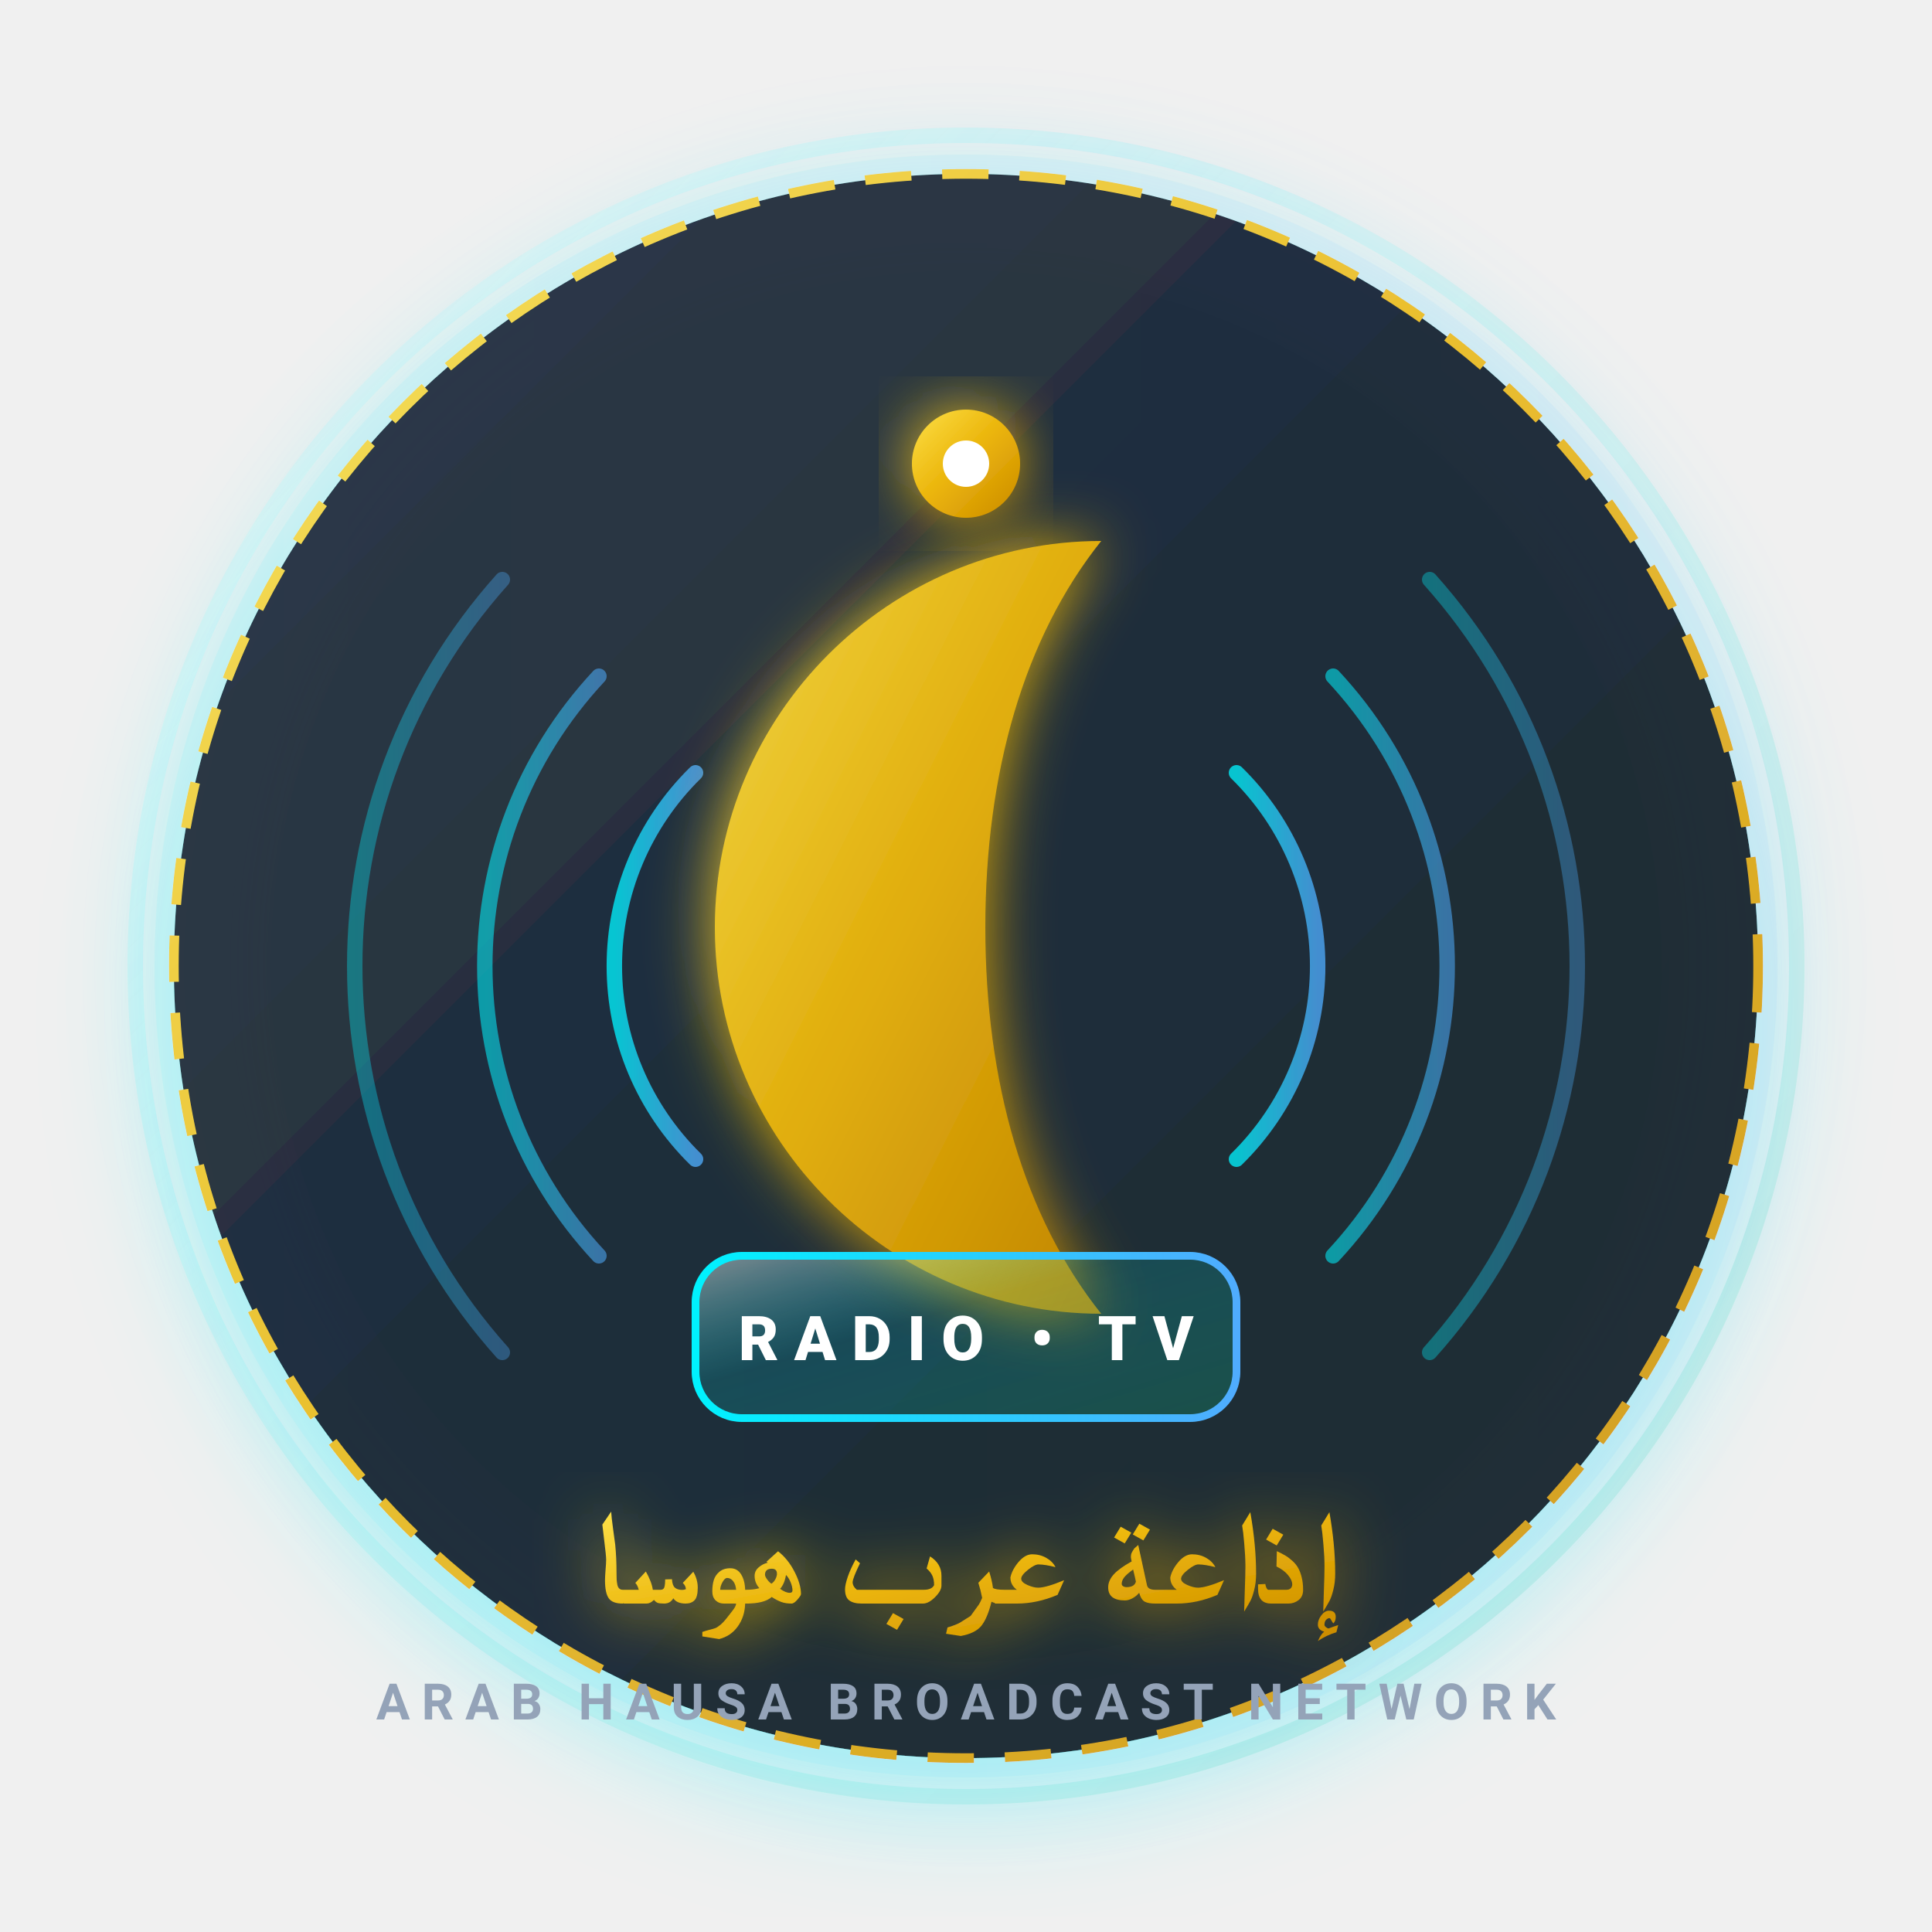
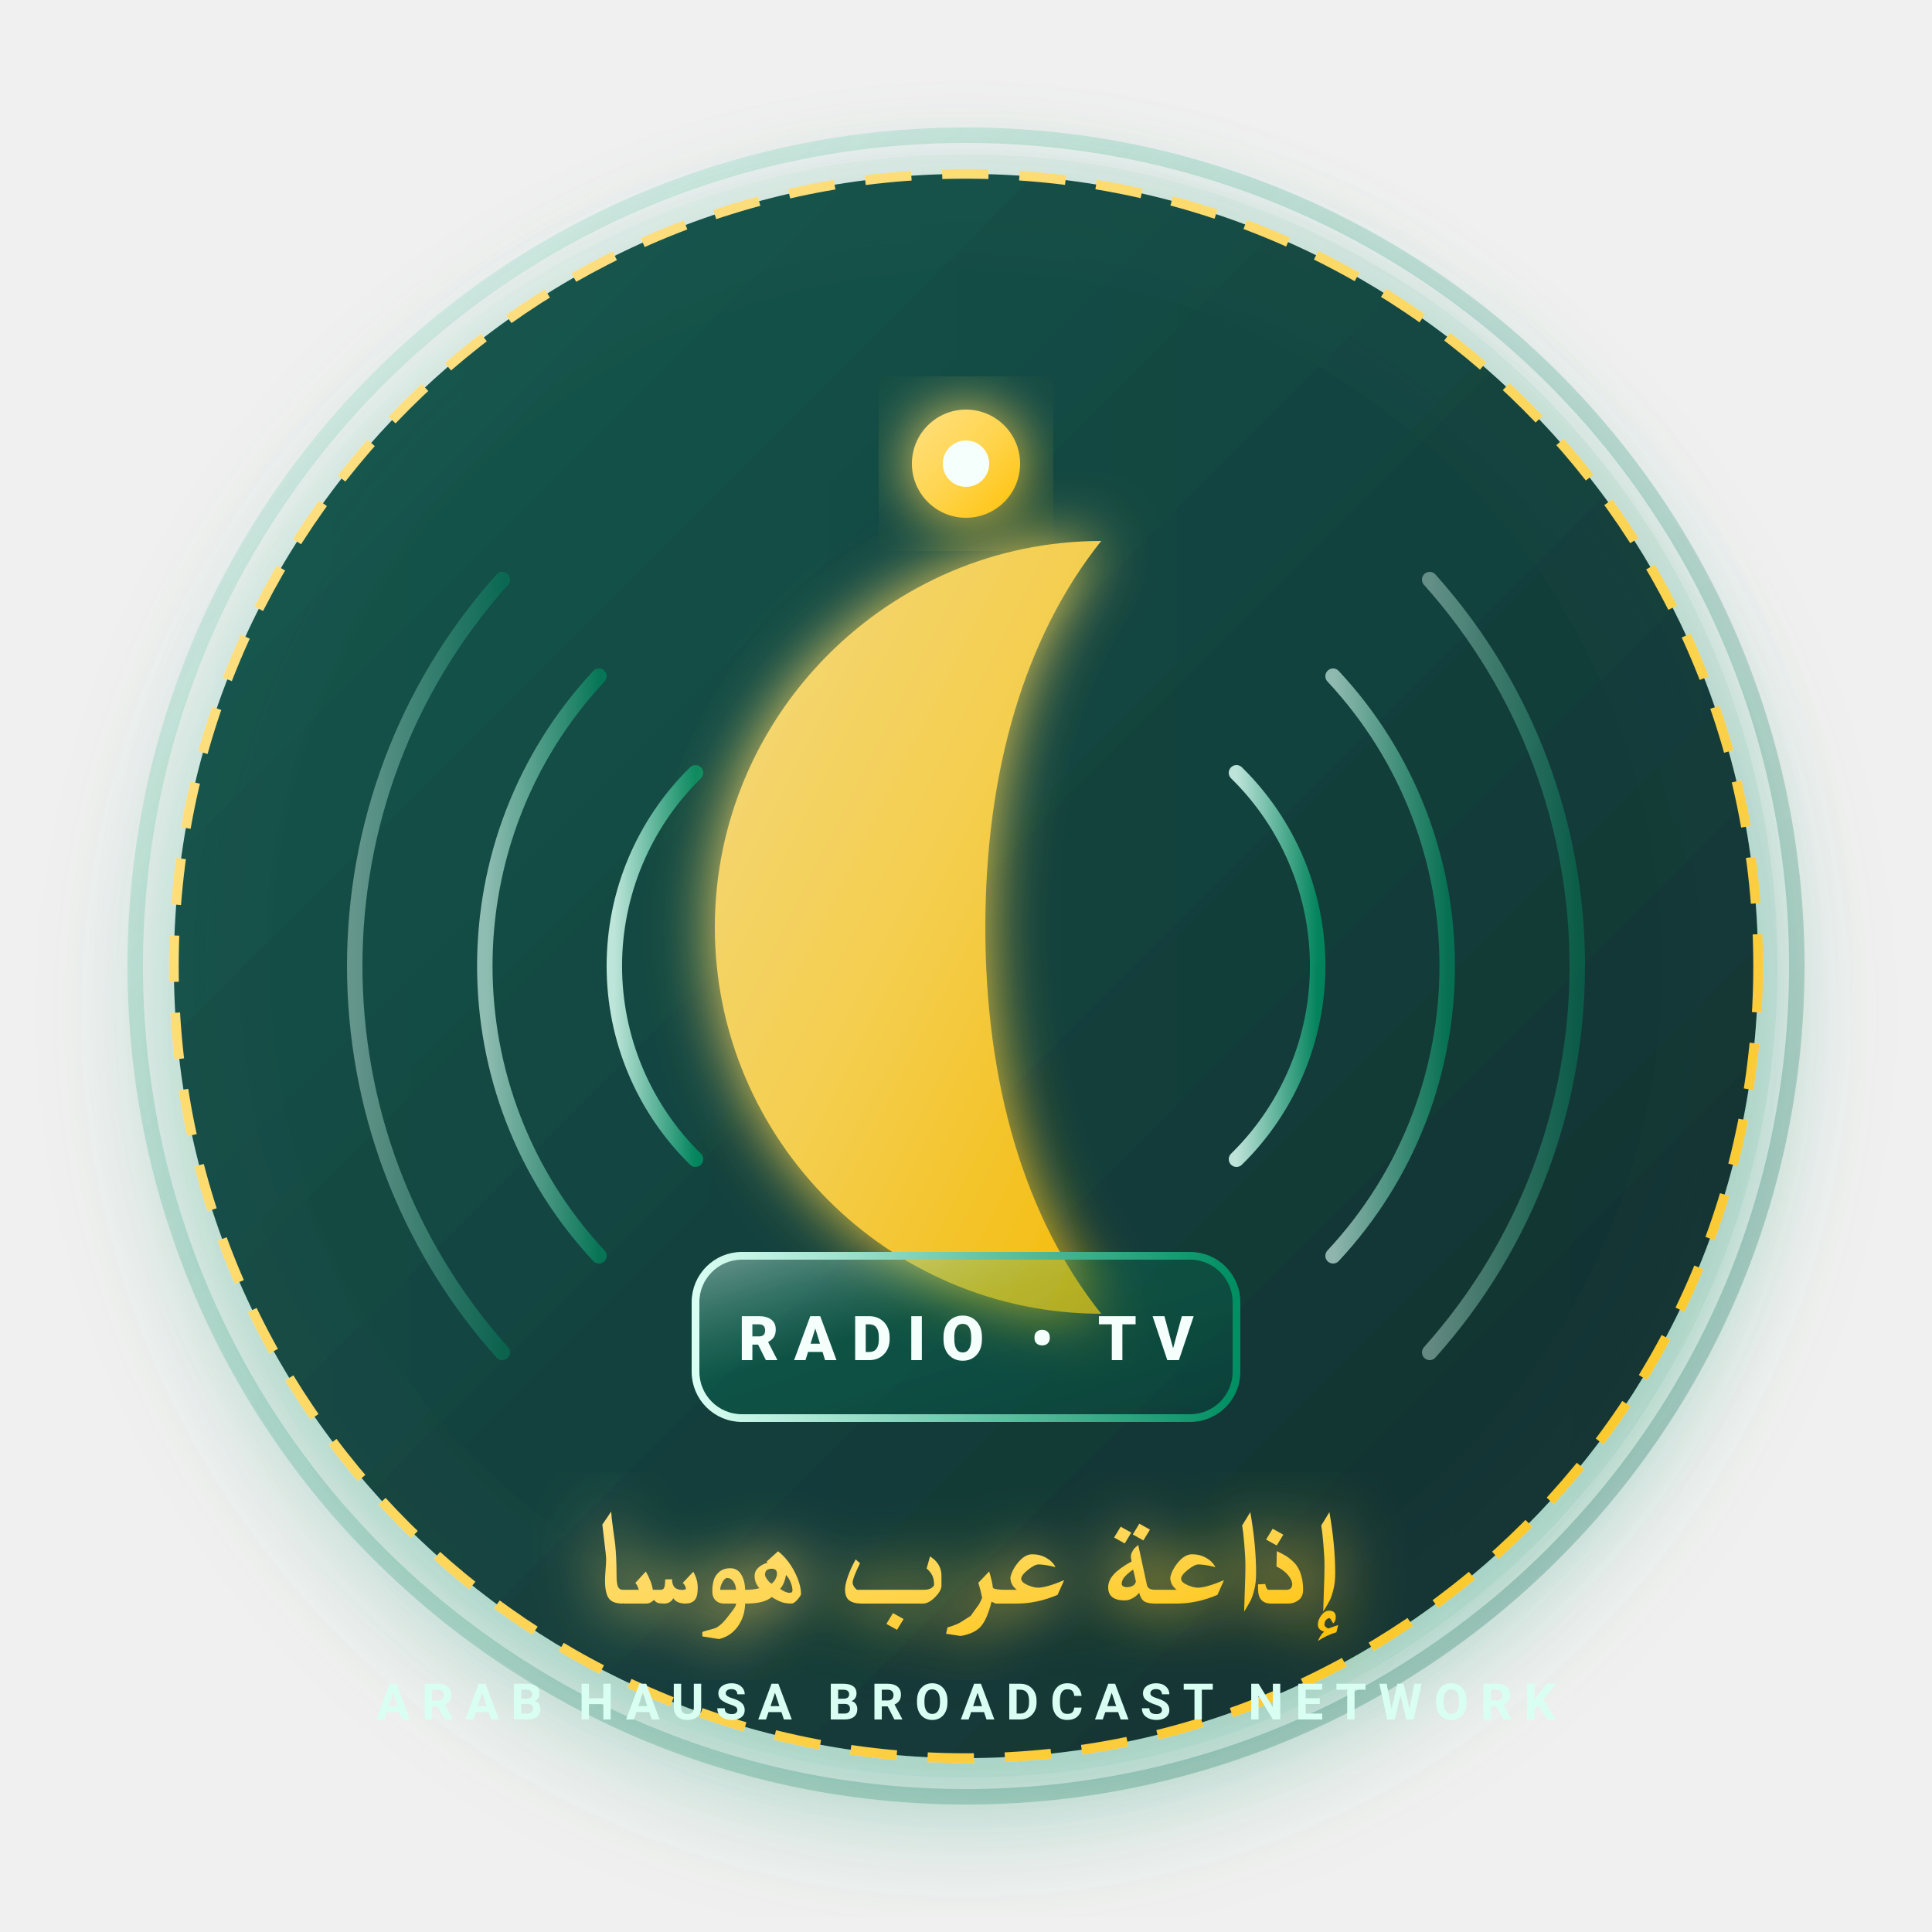
<svg xmlns="http://www.w3.org/2000/svg" viewBox="0 0 500 500" width="100%" height="100%">
  <defs>
    <linearGradient id="bg-grad" x1="0%" y1="0%" x2="100%" y2="100%">
-       <stop offset="0%" stop-color="#0a192f" />
-       <stop offset="50%" stop-color="#050e1d" />
-       <stop offset="100%" stop-color="#02060e" />
+       <stop offset="0%" stop-color="#004D40" />
+       <stop offset="60%" stop-color="#062D2B" />
+       <stop offset="100%" stop-color="#031A19" />
    </linearGradient>
    <linearGradient id="liquid-glass" x1="0%" y1="0%" x2="100%" y2="100%">
-       <stop offset="0%" stop-color="rgba(255, 255, 255, 0.45)" />
-       <stop offset="40%" stop-color="rgba(0, 242, 254, 0.15)" />
-       <stop offset="100%" stop-color="rgba(16, 185, 129, 0.25)" />
+       <stop offset="0%" stop-color="rgba(217, 255, 243, 0.45)" />
+       <stop offset="40%" stop-color="rgba(0, 143, 98, 0.25)" />
+       <stop offset="100%" stop-color="rgba(0, 77, 64, 0.35)" />
    </linearGradient>
    <linearGradient id="gold-amber" x1="0%" y1="0%" x2="100%" y2="100%">
-       <stop offset="0%" stop-color="#FDE047" />
-       <stop offset="50%" stop-color="#EAB308" />
-       <stop offset="100%" stop-color="#CA8A04" />
+       <stop offset="0%" stop-color="#FFE082" />
+       <stop offset="50%" stop-color="#FFD54F" />
+       <stop offset="100%" stop-color="#FFC107" />
    </linearGradient>
-     <linearGradient id="cyan-glow" x1="0%" y1="0%" x2="100%" y2="0%">
-       <stop offset="0%" stop-color="#00F2FE" />
-       <stop offset="100%" stop-color="#4FACFE" />
+     <linearGradient id="mint-emerald" x1="0%" y1="0%" x2="100%" y2="0%">
+       <stop offset="0%" stop-color="#D9FFF3" />
+       <stop offset="100%" stop-color="#008F62" />
    </linearGradient>
    <linearGradient id="emerald-glow" x1="0%" y1="0%" x2="100%" y2="100%">
-       <stop offset="0%" stop-color="#34D399" />
-       <stop offset="100%" stop-color="#059669" />
+       <stop offset="0%" stop-color="#008F62" />
+       <stop offset="100%" stop-color="#004D40" />
    </linearGradient>
    <filter id="glow-gold" x="-30%" y="-30%" width="160%" height="160%">
      <feGaussianBlur stdDeviation="8" result="blur" />
      <feComposite in="SourceGraphic" in2="blur" operator="over" />
    </filter>
-     <filter id="glow-cyan" x="-30%" y="-30%" width="160%" height="160%">
-       <feGaussianBlur stdDeviation="12" result="blur" />
+     <filter id="glow-mint" x="-30%" y="-30%" width="160%" height="160%">
+       <feGaussianBlur stdDeviation="10" result="blur" />
      <feComposite in="SourceGraphic" in2="blur" operator="over" />
    </filter>
    <filter id="glass-specular" x="-10%" y="-10%" width="120%" height="120%">
-       <feDropShadow dx="0" dy="12" stdDeviation="16" flood-color="#00F2FE" flood-opacity="0.3" />
+       <feDropShadow dx="0" dy="12" stdDeviation="16" flood-color="#008F62" flood-opacity="0.35" />
    </filter>
  </defs>
-   <circle cx="250" cy="250" r="210" fill="url(#cyan-glow)" opacity="0.12" filter="url(#glow-cyan)" />
-   <circle cx="250" cy="250" r="180" fill="url(#emerald-glow)" opacity="0.1" filter="url(#glow-cyan)" />
-   <circle cx="250" cy="250" r="215" fill="none" stroke="url(#liquid-glass)" stroke-width="4" opacity="0.6" />
-   <circle cx="250" cy="250" r="205" fill="url(#bg-grad)" stroke="url(#gold-amber)" stroke-width="2.5" stroke-dasharray="12 8" opacity="0.85" filter="url(#glass-specular)" />
-   <g stroke="url(#cyan-glow)" stroke-width="4" fill="none" stroke-linecap="round" opacity="0.85">
-     <path d="M 180 200 A 70 70 0 0 0 180 300" opacity="0.9" />
-     <path d="M 155 175 A 110 110 0 0 0 155 325" opacity="0.65" />
-     <path d="M 130 150 A 150 150 0 0 0 130 350" opacity="0.4" />
-     <path d="M 320 200 A 70 70 0 0 1 320 300" opacity="0.9" />
-     <path d="M 345 175 A 110 110 0 0 1 345 325" opacity="0.65" />
-     <path d="M 370 150 A 150 150 0 0 1 370 350" opacity="0.4" />
+   <circle cx="250" cy="250" r="210" fill="url(#mint-emerald)" opacity="0.12" filter="url(#glow-mint)" />
+   <circle cx="250" cy="250" r="180" fill="url(#emerald-glow)" opacity="0.15" filter="url(#glow-mint)" />
+   <circle cx="250" cy="250" r="215" fill="none" stroke="url(#liquid-glass)" stroke-width="4" opacity="0.75" />
+   <circle cx="250" cy="250" r="205" fill="url(#bg-grad)" stroke="url(#gold-amber)" stroke-width="2.5" stroke-dasharray="12 8" opacity="0.9" filter="url(#glass-specular)" />
+   <g stroke="url(#mint-emerald)" stroke-width="4" fill="none" stroke-linecap="round" opacity="0.9">
+     <path d="M 180 200 A 70 70 0 0 0 180 300" opacity="0.95" />
+     <path d="M 155 175 A 110 110 0 0 0 155 325" opacity="0.7" />
+     <path d="M 130 150 A 150 150 0 0 0 130 350" opacity="0.45" />
+     <path d="M 320 200 A 70 70 0 0 1 320 300" opacity="0.95" />
+     <path d="M 345 175 A 110 110 0 0 1 345 325" opacity="0.7" />
+     <path d="M 370 150 A 150 150 0 0 1 370 350" opacity="0.45" />
  </g>
  <path d="M 285 140 C 230 140 185 185 185 240 C 185 295 230 340 285 340 C 265 315 255 280 255 240 C 255 200 265 165 285 140 Z" fill="url(#gold-amber)" filter="url(#glow-gold)" opacity="0.95" />
  <g id="tower">
-     <line x1="250" y1="130" x2="250" y2="330" stroke="url(#cyan-glow)" stroke-width="6" stroke-linecap="round" />
-     <line x1="225" y1="210" x2="275" y2="210" stroke="url(#cyan-glow)" stroke-width="4" stroke-linecap="round" />
-     <line x1="215" y1="250" x2="285" y2="250" stroke="url(#cyan-glow)" stroke-width="4.5" stroke-linecap="round" />
-     <line x1="205" y1="290" x2="295" y2="290" stroke="url(#cyan-glow)" stroke-width="5" stroke-linecap="round" />
+     <line x1="250" y1="130" x2="250" y2="330" stroke="url(#mint-emerald)" stroke-width="6" stroke-linecap="round" />
+     <line x1="225" y1="210" x2="275" y2="210" stroke="url(#mint-emerald)" stroke-width="4" stroke-linecap="round" />
+     <line x1="215" y1="250" x2="285" y2="250" stroke="url(#mint-emerald)" stroke-width="4.5" stroke-linecap="round" />
+     <line x1="205" y1="290" x2="295" y2="290" stroke="url(#mint-emerald)" stroke-width="5" stroke-linecap="round" />
    <circle cx="250" cy="120" r="14" fill="url(#gold-amber)" filter="url(#glow-gold)" />
-     <circle cx="250" cy="120" r="6" fill="#FFFFFF" />
+     <circle cx="250" cy="120" r="6" fill="#F5FFFB" />
  </g>
-   <rect x="180" y="325" width="140" height="42" rx="12" fill="url(#liquid-glass)" stroke="url(#cyan-glow)" stroke-width="2" />
-   <text x="250" y="352" fill="#FFFFFF" font-family="'Segoe UI', Roboto, sans-serif" font-weight="900" font-size="16" letter-spacing="4" text-anchor="middle">RADIO • TV</text>
+   <rect x="180" y="325" width="140" height="42" rx="12" fill="url(#liquid-glass)" stroke="url(#mint-emerald)" stroke-width="2" />
+   <text x="250" y="352" fill="#F5FFFB" font-family="'Segoe UI', Roboto, sans-serif" font-weight="900" font-size="16" letter-spacing="4" text-anchor="middle">RADIO • TV</text>
  <text x="250" y="415" fill="url(#gold-amber)" font-family="'Amiri', 'Traditional Arabic', 'Scheherazade New', serif" font-weight="bold" font-size="34" text-anchor="middle" filter="url(#glow-gold)">
    إذاعة عرب هوسا
  </text>
-   <text x="250" y="445" fill="#94A3B8" font-family="'Segoe UI', Roboto, sans-serif" font-weight="700" font-size="13" letter-spacing="3" text-anchor="middle">
+   <text x="250" y="445" fill="#D9FFF3" font-family="'Segoe UI', Roboto, sans-serif" font-weight="700" font-size="13" letter-spacing="3" text-anchor="middle">
    ARAB HAUSA BROADCAST NETWORK
  </text>
</svg>
